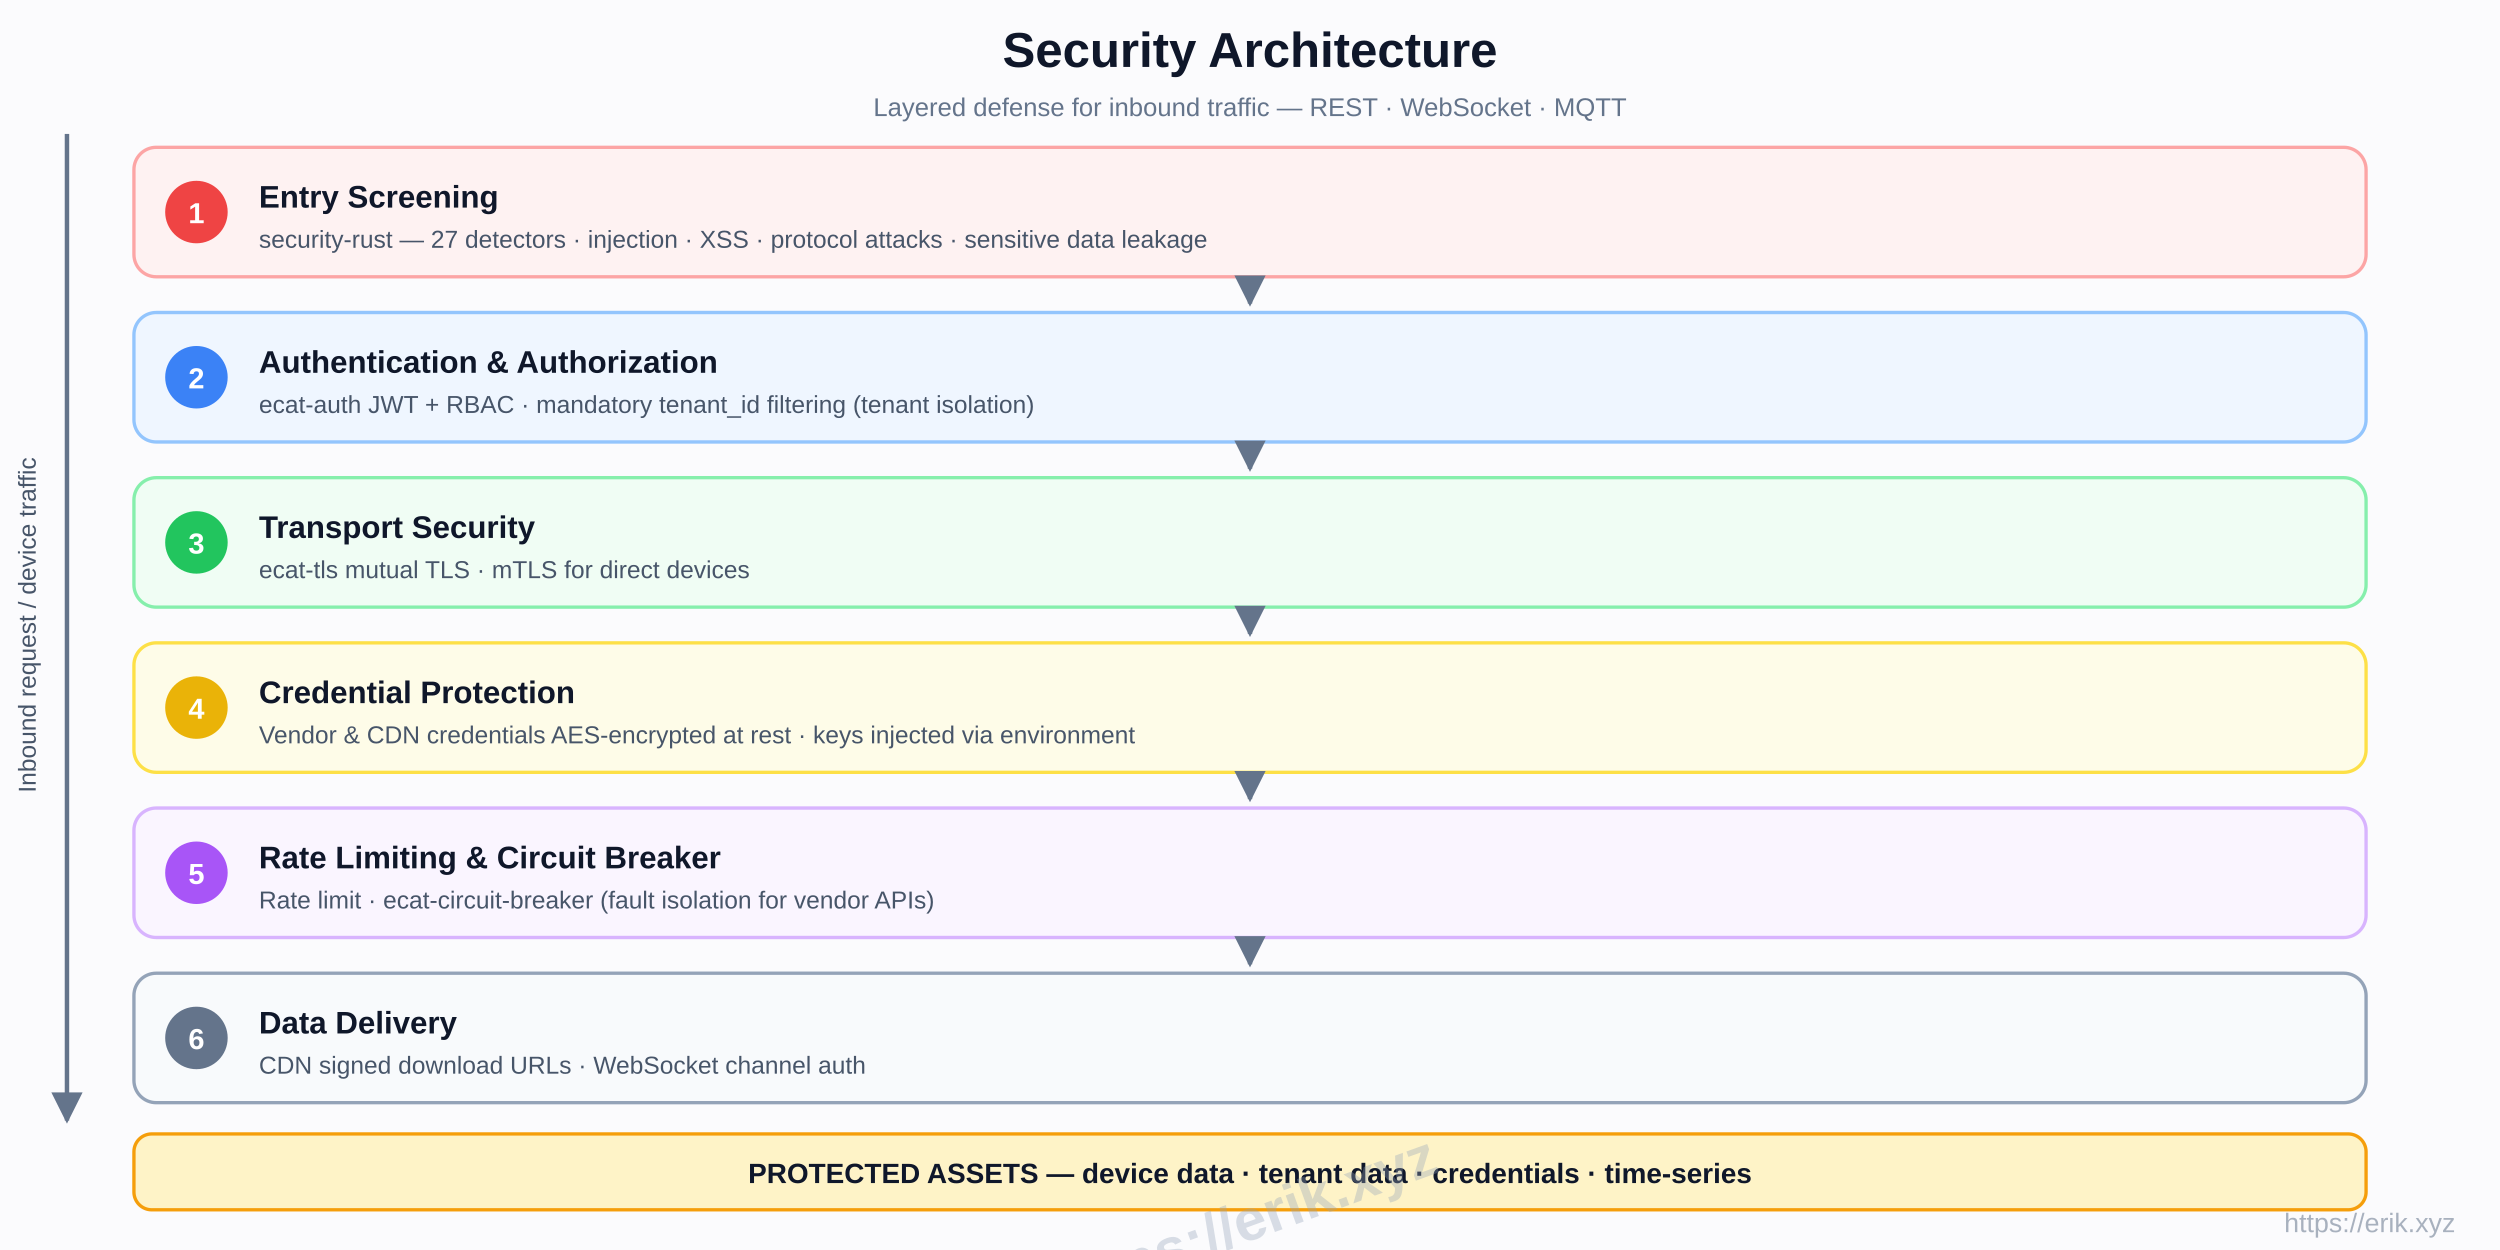
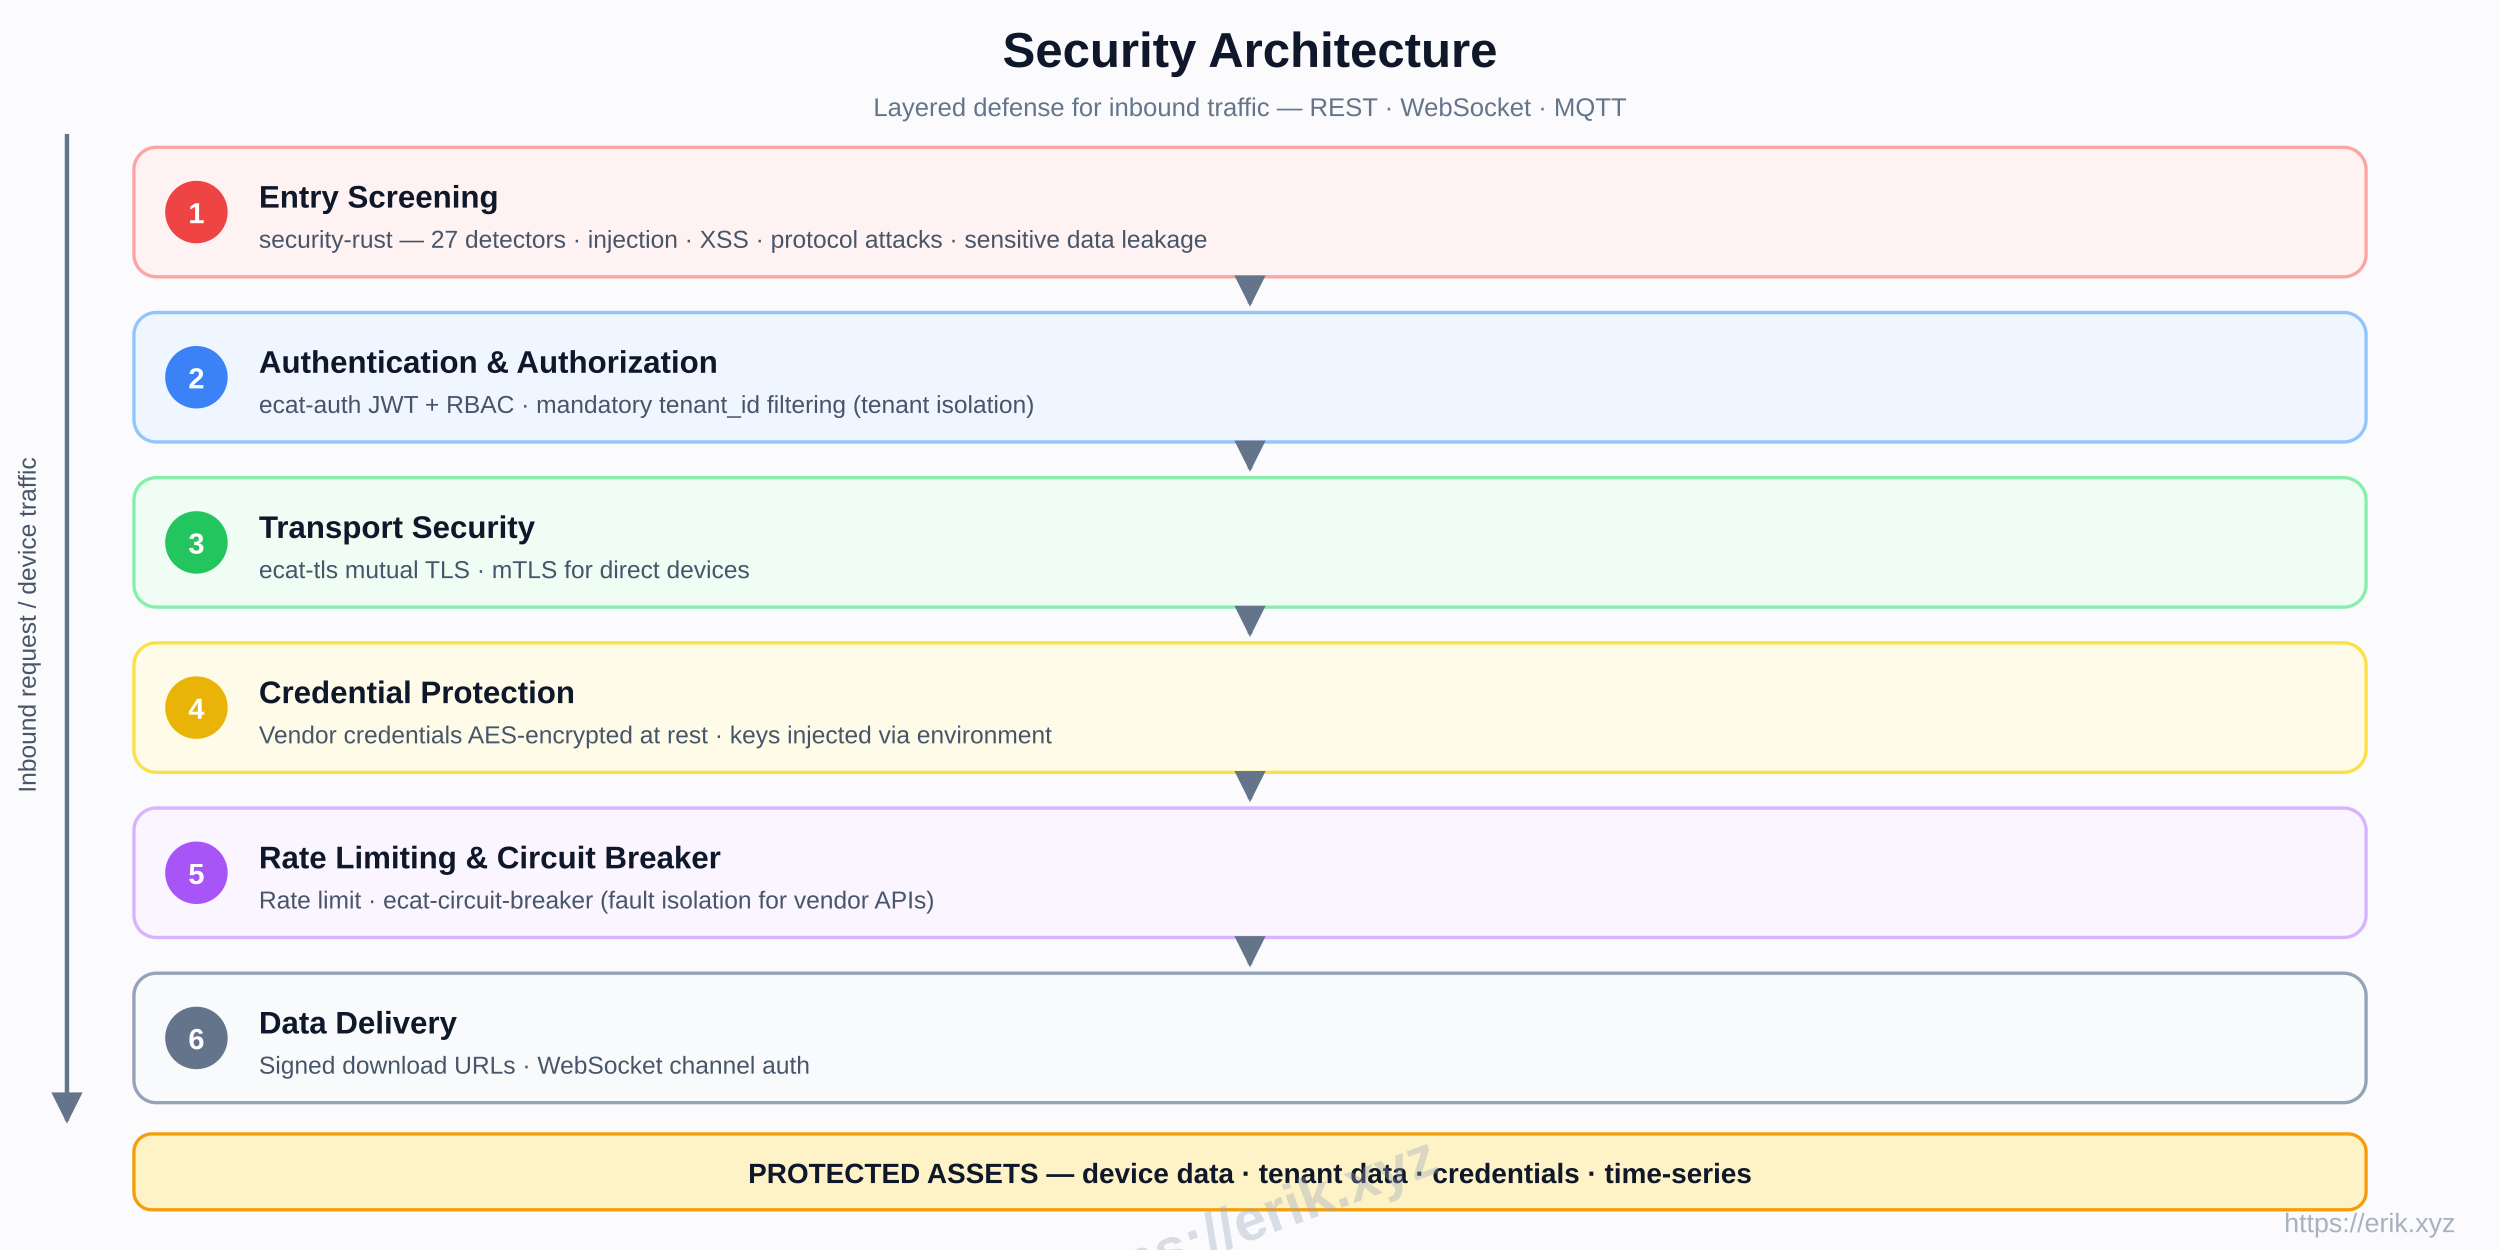
<svg xmlns="http://www.w3.org/2000/svg" viewBox="0 0 1120 560" font-family="Arial, 'PingFang SC', 'Microsoft YaHei', sans-serif">
  <defs>
    <marker id="arrow" viewBox="0 0 10 10" refX="9" refY="5" markerWidth="7" markerHeight="7" orient="auto-start-reverse">
      <path d="M0,0 L10,5 L0,10 z" fill="#64748b" />
    </marker>
  </defs>
  <rect width="1120" height="560" fill="#fbfbfd" />
  <text x="560" y="30" text-anchor="middle" font-size="22" font-weight="bold" fill="#0f172a">Security Architecture</text>
  <text x="560" y="52" text-anchor="middle" font-size="11.5" fill="#64748b">Layered defense for inbound traffic — REST · WebSocket · MQTT</text>
  <line x1="30" y1="60" x2="30" y2="502" stroke="#64748b" stroke-width="2" marker-end="url(#arrow)" />
  <text x="16" y="280" text-anchor="middle" font-size="11" fill="#475569" transform="rotate(-90 16 280)">Inbound request / device traffic</text>
  <g>
    <rect x="60" y="66" width="1000" height="58" rx="10" fill="#fef2f2" stroke="#fca5a5" stroke-width="1.5" />
    <circle cx="88" cy="95" r="14" fill="#ef4444" />
    <text x="88" y="100" text-anchor="middle" font-size="13" font-weight="bold" fill="#ffffff">1</text>
    <text x="116" y="93" font-size="14" font-weight="bold" fill="#0f172a">Entry Screening</text>
    <text x="116" y="111" font-size="11" fill="#475569">security-rust — 27 detectors · injection · XSS · protocol attacks · sensitive data leakage</text>
  </g>
  <line x1="560" y1="124" x2="560" y2="136" stroke="#64748b" stroke-width="2" marker-end="url(#arrow)" />
  <g>
    <rect x="60" y="140" width="1000" height="58" rx="10" fill="#eff6ff" stroke="#93c5fd" stroke-width="1.5" />
    <circle cx="88" cy="169" r="14" fill="#3b82f6" />
    <text x="88" y="174" text-anchor="middle" font-size="13" font-weight="bold" fill="#ffffff">2</text>
    <text x="116" y="167" font-size="14" font-weight="bold" fill="#0f172a">Authentication &amp; Authorization</text>
    <text x="116" y="185" font-size="11" fill="#475569">ecat-auth JWT + RBAC · mandatory tenant_id filtering (tenant isolation)</text>
  </g>
  <line x1="560" y1="198" x2="560" y2="210" stroke="#64748b" stroke-width="2" marker-end="url(#arrow)" />
  <g>
    <rect x="60" y="214" width="1000" height="58" rx="10" fill="#f0fdf4" stroke="#86efac" stroke-width="1.5" />
    <circle cx="88" cy="243" r="14" fill="#22c55e" />
    <text x="88" y="248" text-anchor="middle" font-size="13" font-weight="bold" fill="#ffffff">3</text>
    <text x="116" y="241" font-size="14" font-weight="bold" fill="#0f172a">Transport Security</text>
    <text x="116" y="259" font-size="11" fill="#475569">ecat-tls mutual TLS · mTLS for direct devices</text>
  </g>
  <line x1="560" y1="272" x2="560" y2="284" stroke="#64748b" stroke-width="2" marker-end="url(#arrow)" />
  <g>
    <rect x="60" y="288" width="1000" height="58" rx="10" fill="#fefce8" stroke="#fde047" stroke-width="1.5" />
    <circle cx="88" cy="317" r="14" fill="#eab308" />
    <text x="88" y="322" text-anchor="middle" font-size="13" font-weight="bold" fill="#ffffff">4</text>
    <text x="116" y="315" font-size="14" font-weight="bold" fill="#0f172a">Credential Protection</text>
-     <text x="116" y="333" font-size="11" fill="#475569">Vendor &amp; CDN credentials AES-encrypted at rest · keys injected via environment</text>
+     <text x="116" y="333" font-size="11" fill="#475569">Vendor credentials AES-encrypted at rest · keys injected via environment</text>
  </g>
  <line x1="560" y1="346" x2="560" y2="358" stroke="#64748b" stroke-width="2" marker-end="url(#arrow)" />
  <g>
    <rect x="60" y="362" width="1000" height="58" rx="10" fill="#faf5ff" stroke="#d8b4fe" stroke-width="1.5" />
    <circle cx="88" cy="391" r="14" fill="#a855f7" />
    <text x="88" y="396" text-anchor="middle" font-size="13" font-weight="bold" fill="#ffffff">5</text>
    <text x="116" y="389" font-size="14" font-weight="bold" fill="#0f172a">Rate Limiting &amp; Circuit Breaker</text>
    <text x="116" y="407" font-size="11" fill="#475569">Rate limit · ecat-circuit-breaker (fault isolation for vendor APIs)</text>
  </g>
  <line x1="560" y1="420" x2="560" y2="432" stroke="#64748b" stroke-width="2" marker-end="url(#arrow)" />
  <g>
    <rect x="60" y="436" width="1000" height="58" rx="10" fill="#f8fafc" stroke="#94a3b8" stroke-width="1.5" />
    <circle cx="88" cy="465" r="14" fill="#64748b" />
    <text x="88" y="470" text-anchor="middle" font-size="13" font-weight="bold" fill="#ffffff">6</text>
    <text x="116" y="463" font-size="14" font-weight="bold" fill="#0f172a">Data Delivery</text>
-     <text x="116" y="481" font-size="11" fill="#475569">CDN signed download URLs · WebSocket channel auth</text>
+     <text x="116" y="481" font-size="11" fill="#475569">Signed download URLs · WebSocket channel auth</text>
  </g>
  <rect x="60" y="508" width="1000" height="34" rx="8" fill="#fef3c7" stroke="#f59e0b" stroke-width="1.5" />
  <text x="560" y="530" text-anchor="middle" font-size="12.5" font-weight="bold" fill="#0f172a">PROTECTED ASSETS — device data · tenant data · credentials · time-series</text>
  <text x="560" y="556" text-anchor="middle" font-size="26" font-weight="bold" fill="#94a3b8" opacity="0.35" transform="rotate(-20 560 556)">https://erik.xyz</text>
  <text x="1100" y="552" text-anchor="end" font-size="12" fill="#64748b" opacity="0.55">https://erik.xyz</text>
</svg>
